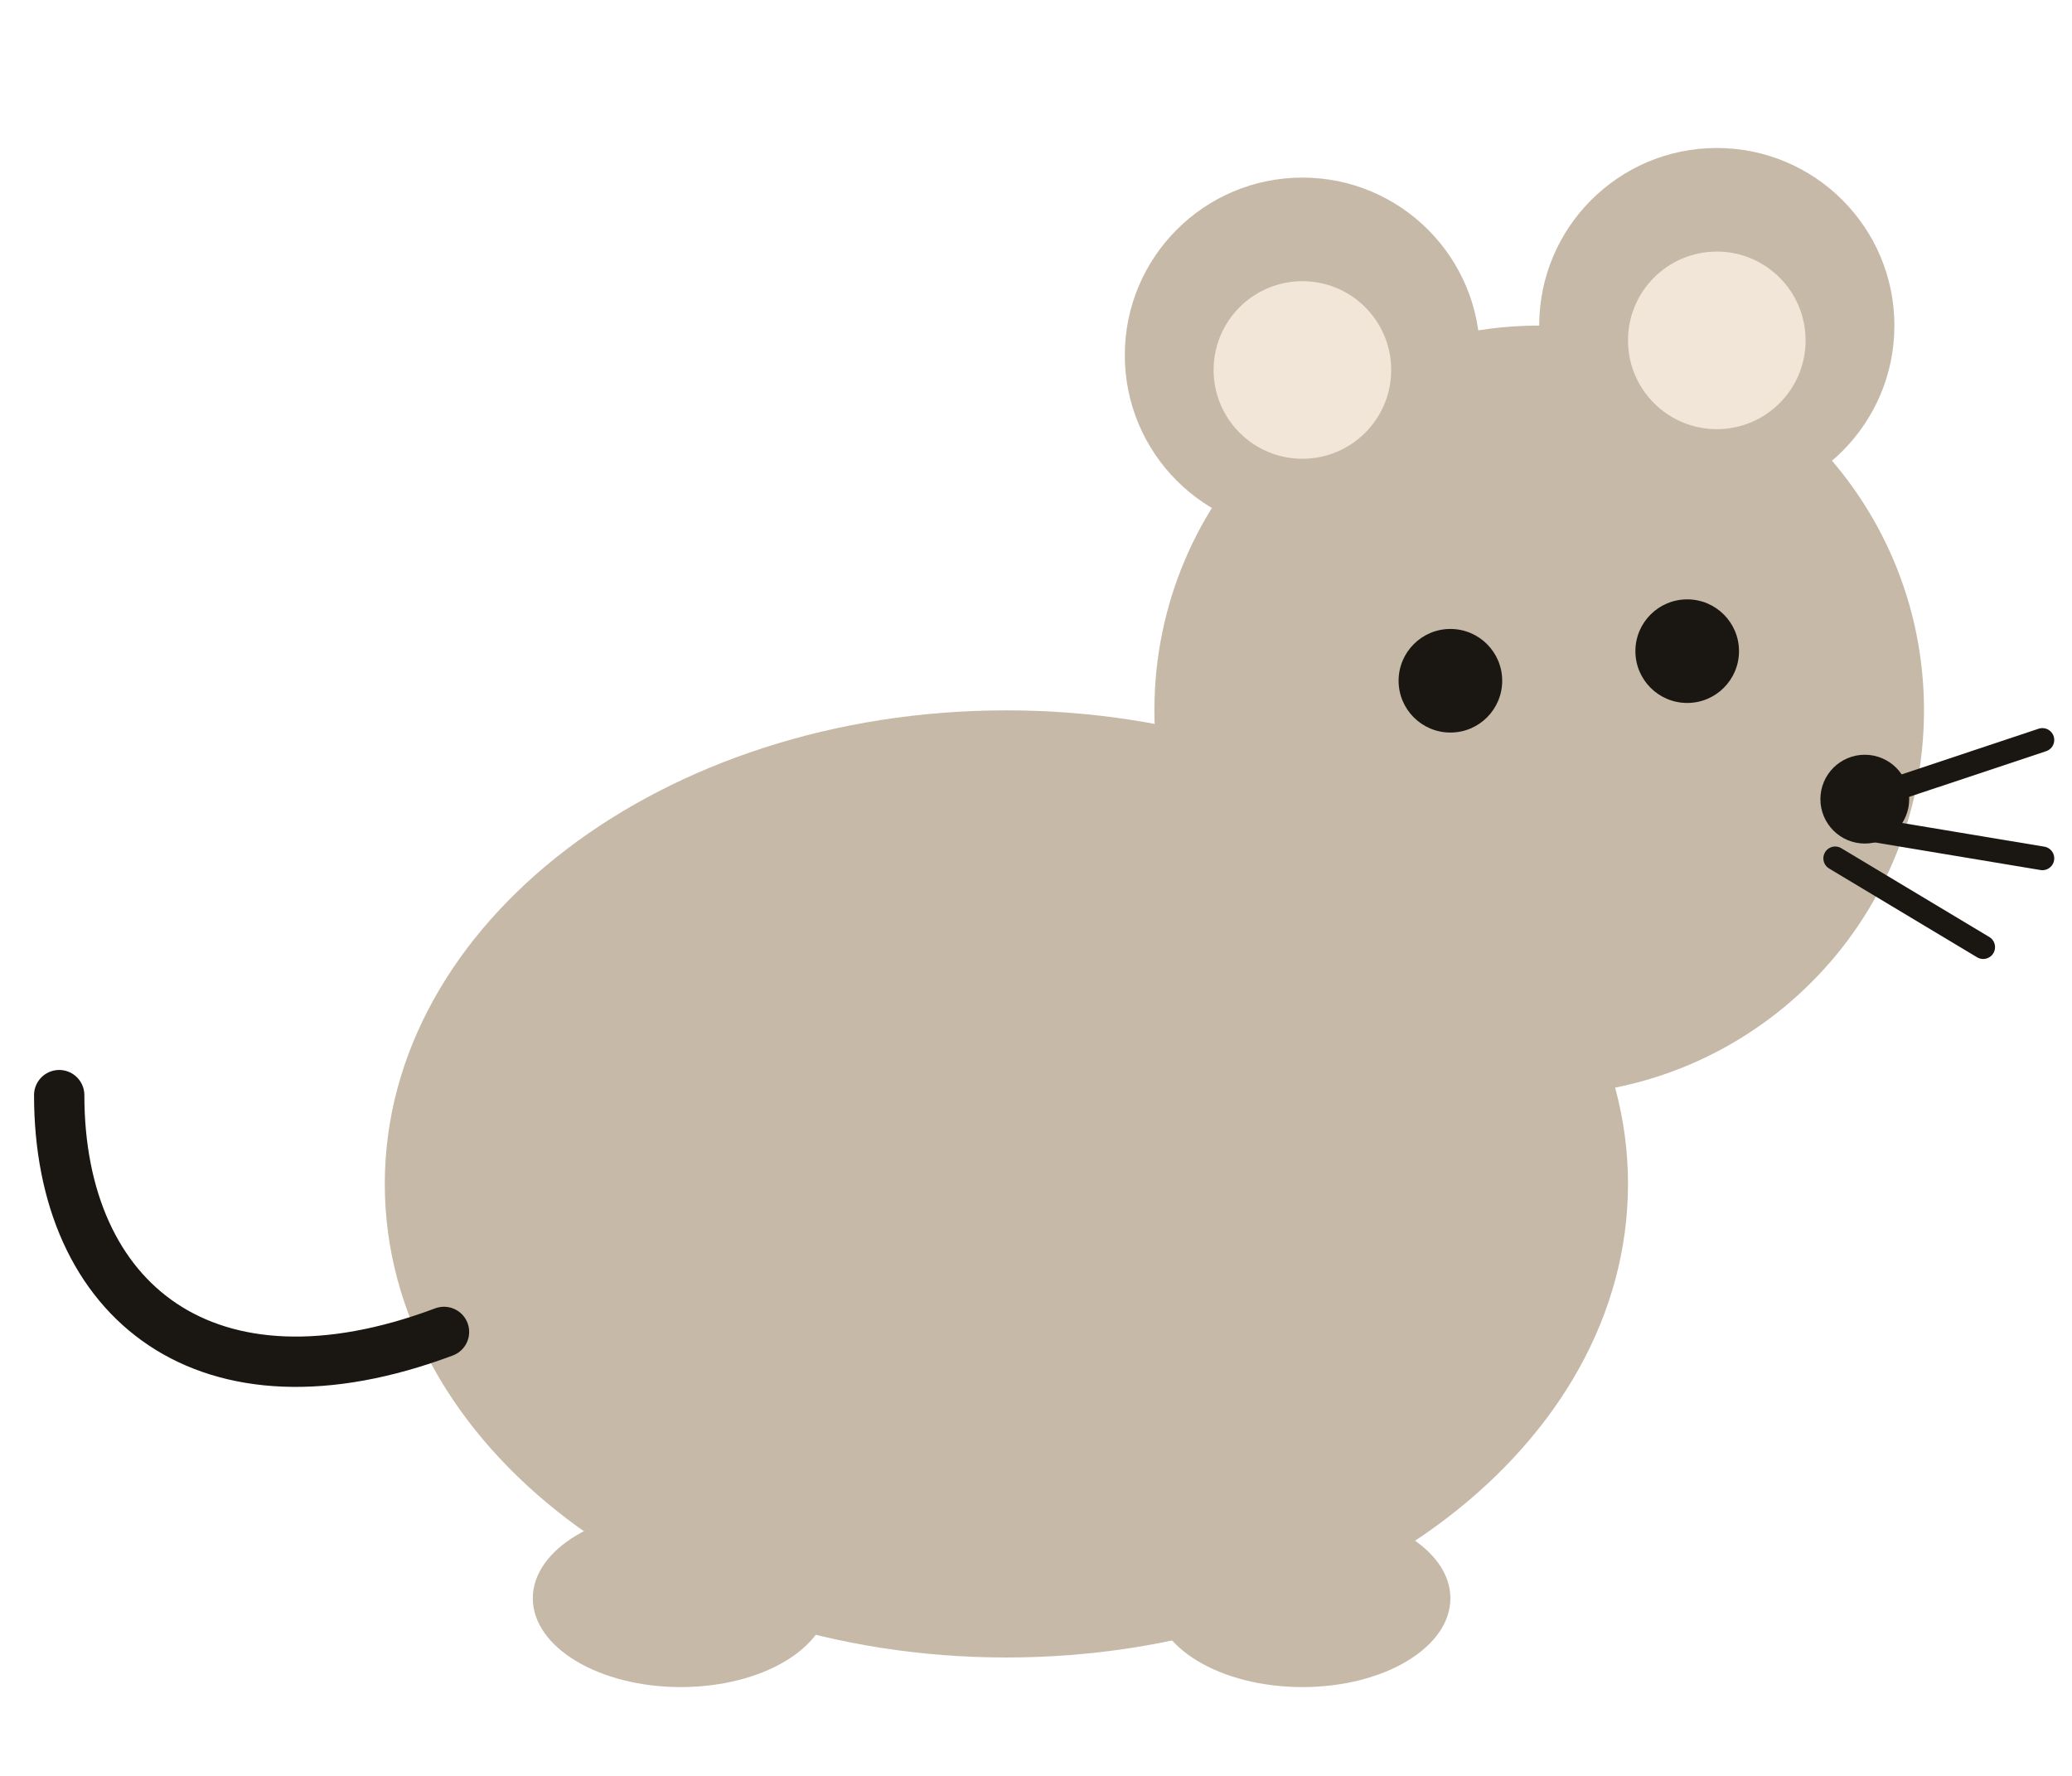
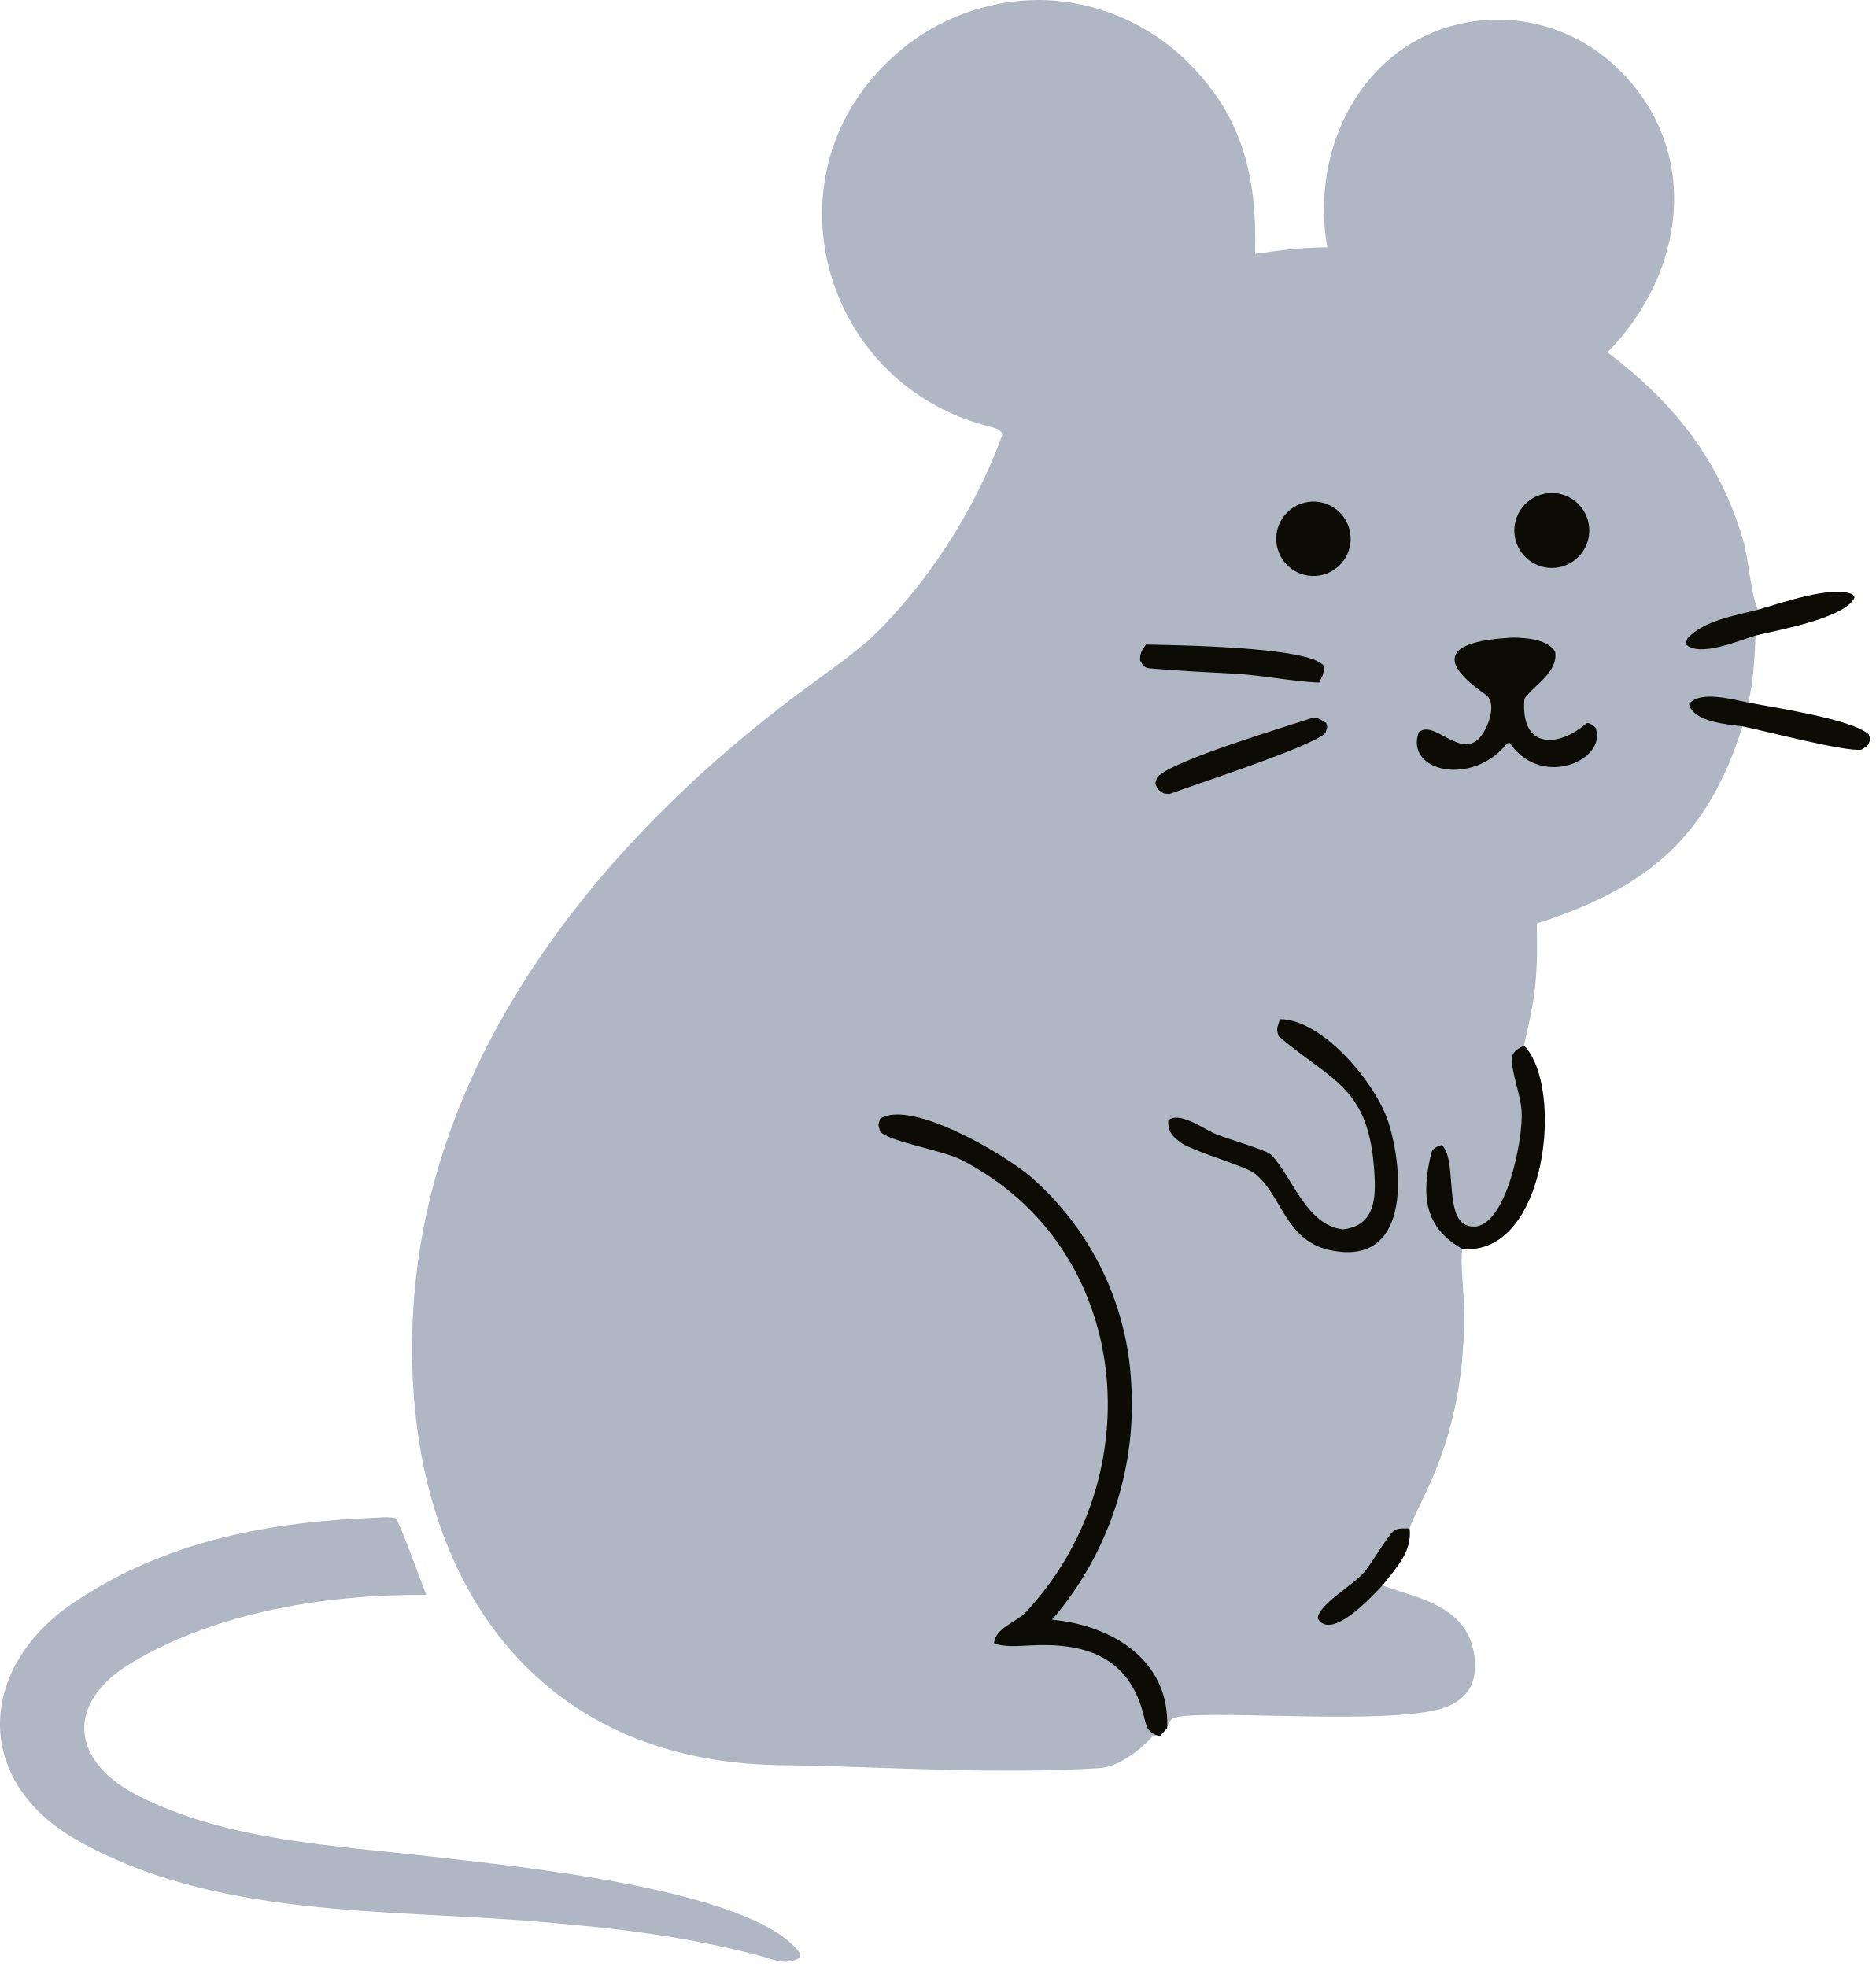
- <svg xmlns="http://www.w3.org/2000/svg" width="140" height="120" viewBox="0 0 140 120" fill="none">
-   <ellipse cx="68" cy="80" rx="42" ry="32" fill="#C7B9A8" />
-   <circle cx="104" cy="48" r="26" fill="#C7B9A8" />
-   <circle cx="88" cy="24" r="12" fill="#C7B9A8" />
-   <circle cx="116" cy="22" r="12" fill="#C7B9A8" />
-   <circle cx="88" cy="25" r="6" fill="#F1E6D8" />
-   <circle cx="116" cy="23" r="6" fill="#F1E6D8" />
-   <circle cx="98" cy="46" r="3.5" fill="#1A1611" />
-   <circle cx="114" cy="44" r="3.5" fill="#1A1611" />
-   <circle cx="126" cy="54" r="3" fill="#1A1611" />
-   <path d="M126 54L138 50M126 56L138 58M124 58L134 64" stroke="#1A1611" stroke-width="1.6" stroke-linecap="round" />
-   <path d="M30 90C14 96 4 88 4 74" stroke="#1A1611" stroke-width="3.4" stroke-linecap="round" stroke-linejoin="round" />
-   <ellipse cx="46" cy="108" rx="10" ry="6" fill="#C7B9A8" />
-   <ellipse cx="88" cy="108" rx="10" ry="6" fill="#C7B9A8" />
+ <svg xmlns="http://www.w3.org/2000/svg" width="204" height="214" viewBox="0 0 204 214" fill="none">
+   <path d="M126.161 188.881L125.333 188.951C124.028 190.432 121.562 192.293 119.529 192.368C108.077 193.086 96.266 192.191 84.891 192.043C56.391 191.674 43.373 169.254 44.956 142.478C46.661 113.652 66.606 89.966 89.254 73.693C90.982 72.451 92.827 71.065 94.461 69.68C100.744 63.794 106.059 55.5 108.989 47.443C109.208 46.843 108.203 46.541 107.682 46.412C89.712 41.972 83.038 19.597 96.678 6.615C101.2 2.252 107.275 -0.127 113.557 0.005C119.789 0.215 125.677 2.91 129.911 7.488C135.441 13.353 136.74 19.872 136.528 27.611C139.563 27.189 141.304 26.951 144.378 26.902C144.215 25.982 144.109 25.053 144.06 24.12C143.427 12.962 150.634 2.531 162.432 2.14C167.485 2.017 172.375 3.936 175.996 7.464C185.197 16.37 183.348 29.704 174.863 38.329C182.096 43.823 187.046 50.007 189.634 58.824C190.213 60.795 190.453 64.756 191.236 66.332C193.785 65.611 199.218 63.674 201.511 64.662L201.736 64.99C200.759 67.246 193.451 68.523 190.971 69.135C190.878 71.422 190.729 74.202 190.176 76.438C192.989 76.984 201.433 78.245 203.264 79.885L203.466 80.447C203.045 81.322 203.302 81.018 202.45 81.571C200.413 81.735 192.193 79.555 189.546 79.019C185.708 91.275 179.086 96.621 167.17 100.474C167.296 106.007 167.078 108.311 165.77 113.749C170.186 118.185 168.288 136.723 159.064 135.867C158.85 137.218 159.195 140.254 159.239 141.739C159.447 148.848 158.29 155.576 155.268 162.042C154.946 162.731 153.474 165.709 153.333 166.287C153.62 168.807 151.924 170.514 150.38 172.48L150.539 172.54C153.909 173.778 158.06 174.417 159.792 178.069C160.452 179.462 160.693 181.575 160.164 183.044C159.732 184.243 158.774 185.077 157.632 185.59C152.254 188.006 129.919 185.742 127.565 186.97C127.385 187.063 127.172 187.367 127.1 187.554C127.05 187.683 126.995 187.893 126.96 188.012L126.161 188.881Z" fill="#AFB7C4" />
+   <path d="M126.161 188.881C124.63 188.497 124.713 187.671 124.308 186.225C122.591 180.096 117.834 178.693 111.979 179.018C110.965 179.074 109.059 179.225 108.128 178.762C108.333 177.047 110.531 176.526 111.588 175.396C125.373 160.662 123.282 135.814 104.596 126.195C102.552 125.143 96.687 124.201 95.756 123.123C95.501 122.218 95.498 122.59 95.738 121.707C99.108 119.566 109.225 125.556 112.07 127.983C118.46 133.514 122.394 141.355 123.009 149.784C123.8 159.384 120.716 168.902 114.446 176.213C121.054 176.832 127.307 180.685 126.961 188.013L126.161 188.881Z" fill="#0C0C04" />
+   <path d="M165.77 113.75C170.187 118.185 168.289 136.723 159.065 135.867C154.944 133.559 154.57 130.091 155.708 125.391C155.82 124.929 156.424 124.688 156.839 124.57C158.69 126.301 156.768 133.437 160.302 133.45C163.889 133.463 165.736 123.702 165.515 120.864C165.354 118.785 164.478 117.056 164.442 115.015C164.735 114.259 165.066 114.15 165.77 113.75Z" fill="#0C0C04" />
+   <path d="M189.547 79.019C187.857 78.799 184.217 78.563 183.728 76.599C184.889 75.071 188.608 76.122 190.176 76.439C192.989 76.984 201.434 78.246 203.265 79.885L203.466 80.447C203.046 81.322 203.302 81.019 202.45 81.571C200.414 81.736 192.194 79.555 189.547 79.019Z" fill="#0C0C04" />
+   <path d="M191.237 66.332C193.785 65.611 199.218 63.674 201.511 64.662L201.736 64.99C200.759 67.246 193.452 68.524 190.972 69.135C189.089 69.715 184.798 71.559 183.368 70.069L183.562 69.443C185.362 67.505 188.666 66.99 191.237 66.332Z" fill="#0C0C04" />
+   <path d="M150.381 172.48C149.181 173.754 144.775 178.567 143.331 176.063C143.518 174.432 147.423 172.358 148.522 170.894C149.512 169.574 150.269 168.191 151.284 166.903C151.878 166.15 152.392 166.321 153.334 166.287C153.621 168.807 151.924 170.514 150.381 172.48Z" fill="#0C0C04" />
+   <path d="M139.233 110.887C143.834 110.874 149.658 117.808 151.024 122.083C152.765 127.529 153.343 137.91 144.623 135.995C139.744 134.924 139.44 129.931 136.439 127.632C135.475 126.894 130.653 125.539 128.669 124.461C127.652 123.73 127.015 123.262 127.084 121.877C128.251 120.937 130.618 122.601 131.941 123.244C133.131 123.822 137.727 125.077 138.273 125.635C140.605 128.023 142.082 133.314 146.087 133.751C149.703 133.346 149.656 130.096 149.501 127.566C148.93 118.211 144.945 117.723 139.082 112.732C138.809 111.761 138.915 111.983 139.233 110.887Z" fill="#0C0C04" />
+   <path d="M164.629 69.361C166.024 69.391 168.402 69.55 169.166 70.906C169.531 73.15 166.816 74.561 165.824 76.026C165.359 81.649 169.643 81.253 172.514 78.737C172.786 78.498 173.276 78.935 173.551 79.143C174.91 82.615 167.879 85.818 164.381 81.037L164.225 80.821L163.948 80.866C160.178 85.649 152.774 83.943 154.332 79.655C156.115 78.189 159.038 82.961 161.198 79.963C161.956 78.911 162.857 76.436 161.592 75.558C155.161 71.093 158.951 69.631 164.629 69.361Z" fill="#0C0C04" />
+   <path d="M124.656 70.121C127.786 70.199 142.25 70.341 143.96 72.391C144.081 73.249 143.878 73.48 143.494 74.262C140.749 74.16 137.306 73.461 134.395 73.299C131.318 73.129 128.093 72.987 125.023 72.713C124.404 72.658 124.268 72.272 124.015 71.846C124.005 71.01 124.187 70.832 124.656 70.121Z" fill="#0C0C04" />
+   <path d="M167.566 53.831C169.721 53.143 172.023 54.343 172.696 56.503C173.368 58.663 172.154 60.957 169.99 61.615C167.846 62.267 165.579 61.066 164.913 58.927C164.247 56.787 165.432 54.511 167.566 53.831Z" fill="#0C0C04" />
+   <path d="M142.287 54.611C144.484 54.288 146.531 55.796 146.875 57.99C147.219 60.184 145.732 62.245 143.542 62.611C141.321 62.981 139.226 61.469 138.877 59.245C138.528 57.021 140.06 54.939 142.287 54.611Z" fill="#0C0C04" />
+   <path d="M142.9 78.06C143.429 78.085 143.803 78.387 144.27 78.667C144.445 79.198 144.37 79.077 144.187 79.725C142.953 81.154 130.018 85.332 127.2 86.392C126.366 86.297 126.689 86.397 125.925 85.851C125.604 85.067 125.626 85.411 125.884 84.549C127.487 82.754 139.719 79.106 142.9 78.06Z" fill="#0C0C04" />
+   <path d="M41.172 165.102C42.015 165.038 42.22 165.038 43.054 165.163C43.441 165.559 45.914 172.38 46.373 173.518C35.667 173.436 23.664 175.324 14.354 180.877C7.004 185.26 7.637 191.699 15.178 195.447C24.995 200.326 36.31 200.754 46.918 201.987C55.256 202.955 82.041 205.428 87.055 212.55L86.967 213.005C85.624 213.787 84.556 213.363 83.18 212.933C75.245 210.725 66.657 209.725 58.373 209.056C41.765 207.679 23.322 208.681 8.368 200.192C-3.065 193.703 -2.407 181.355 8.051 174.329C18.088 167.586 29.327 165.55 41.172 165.102Z" fill="#AFB7C4" />
</svg>
